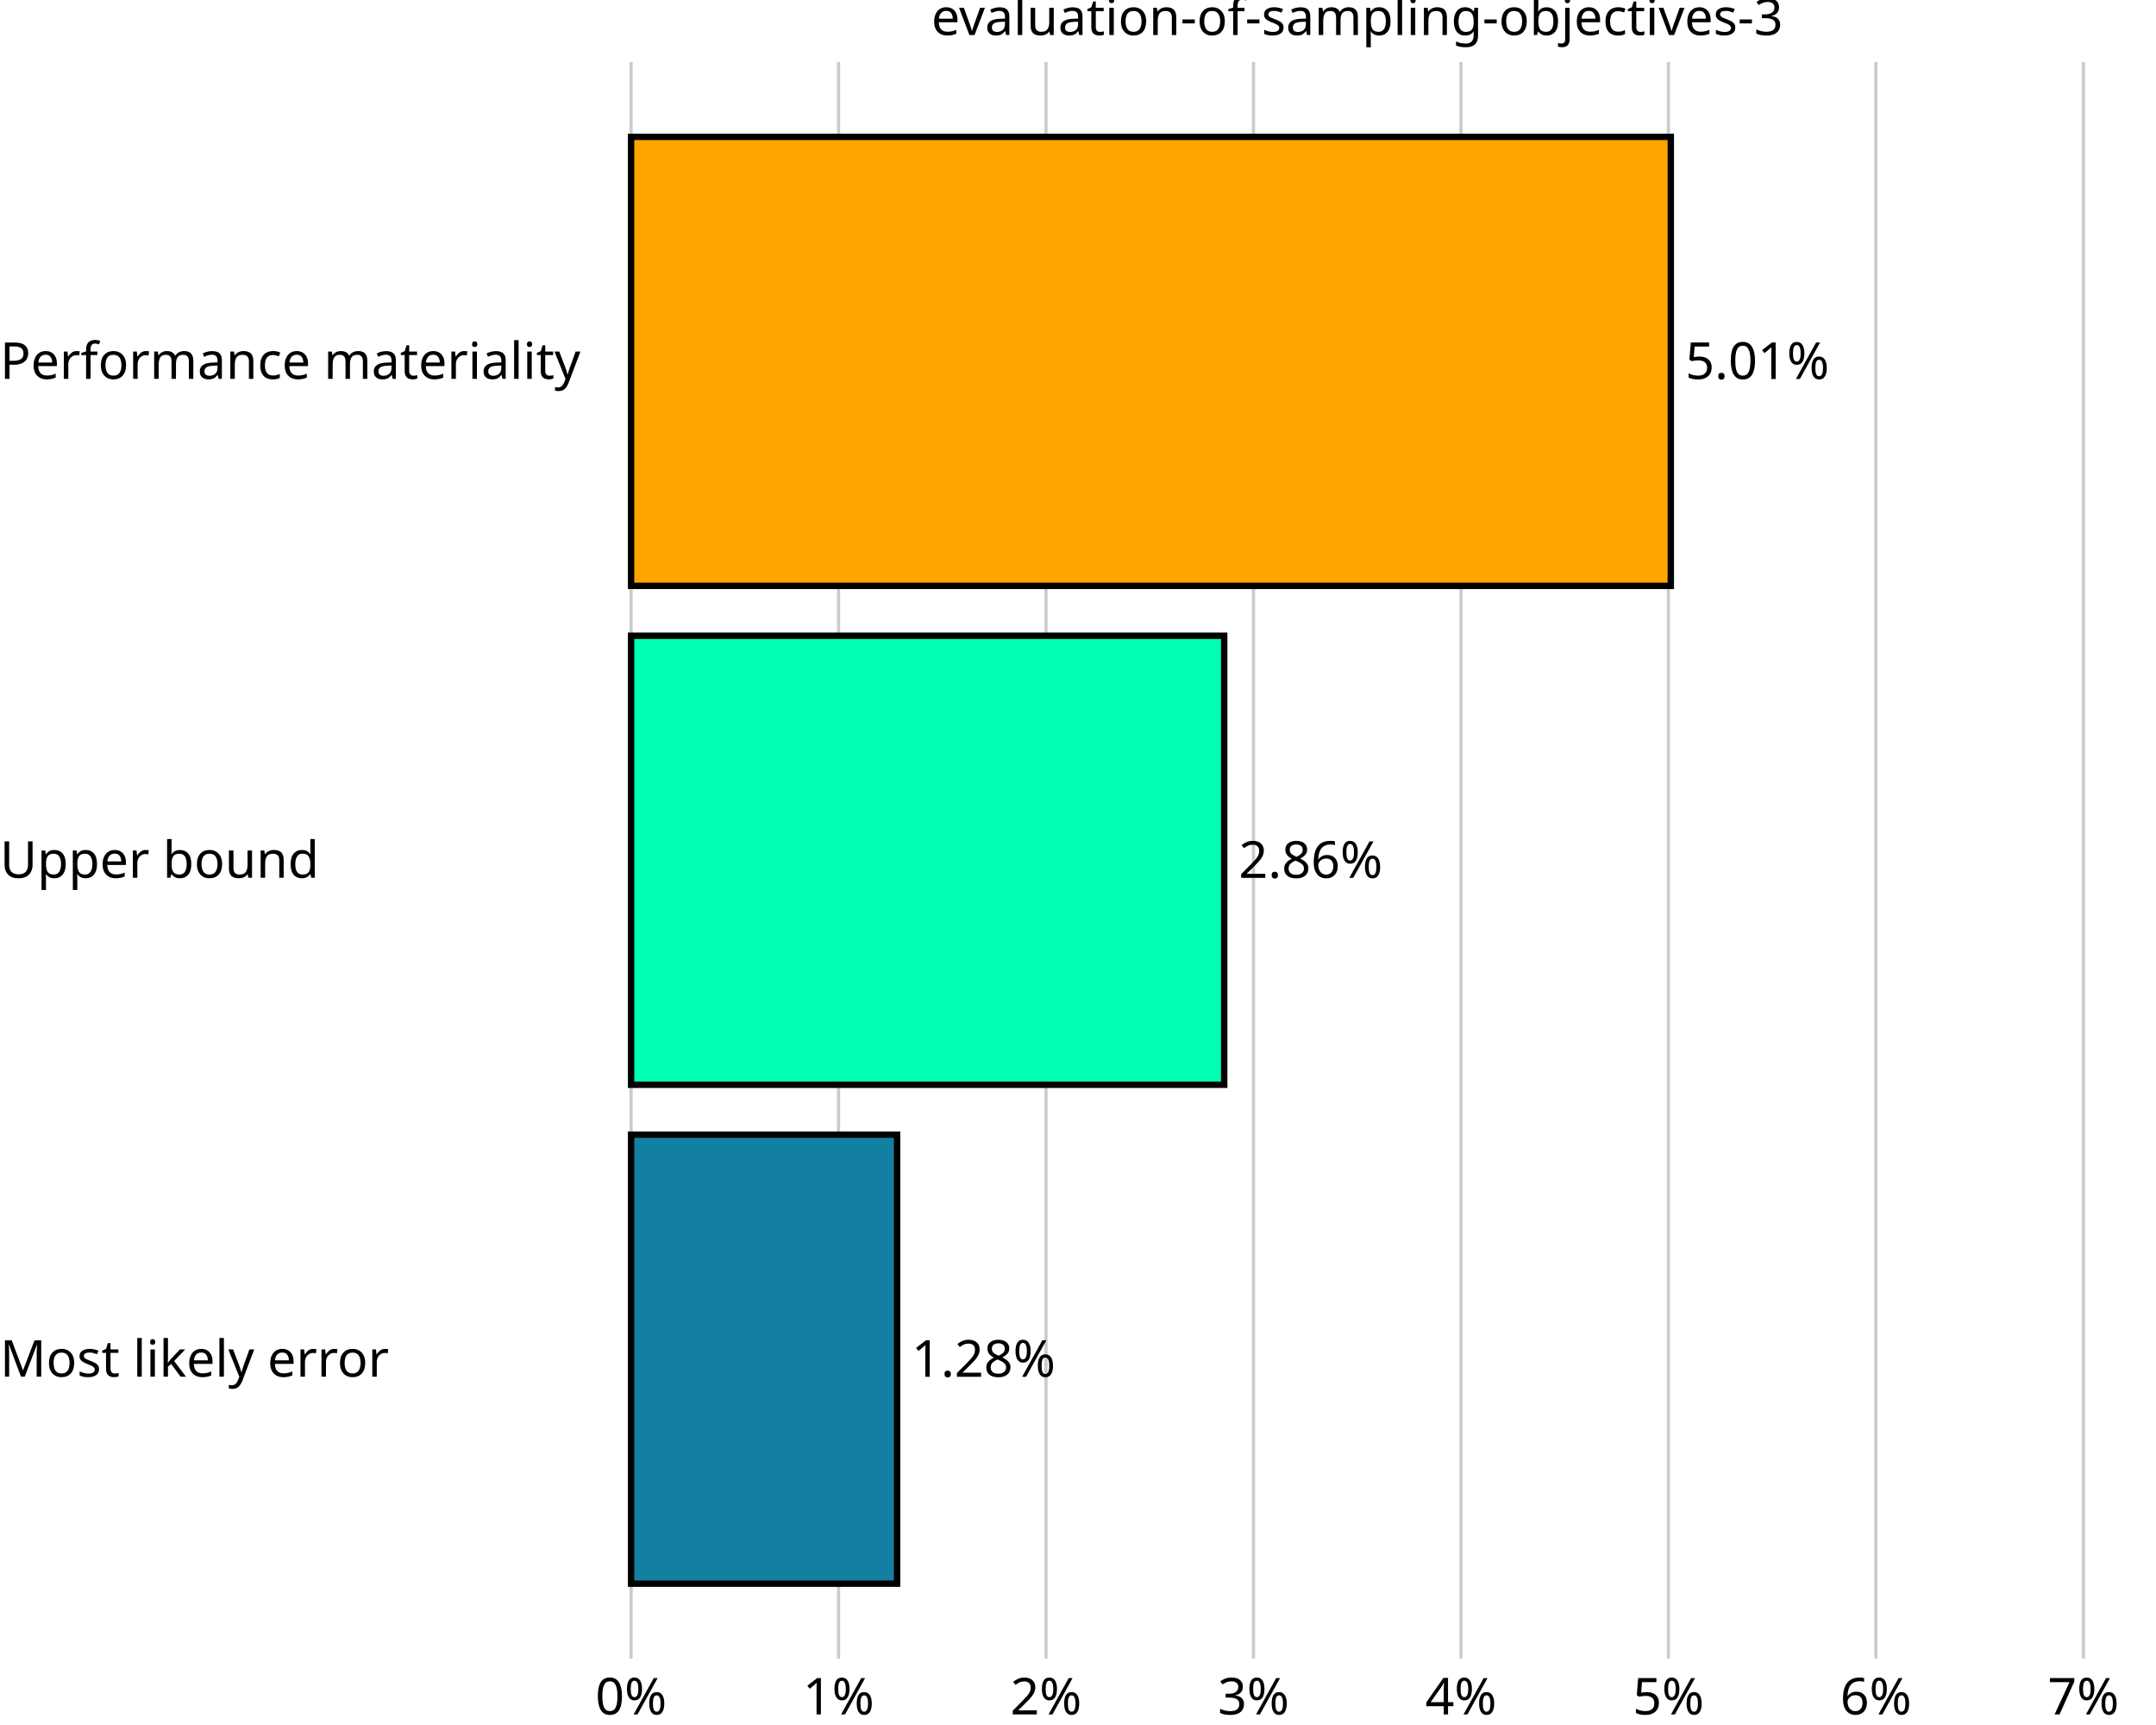
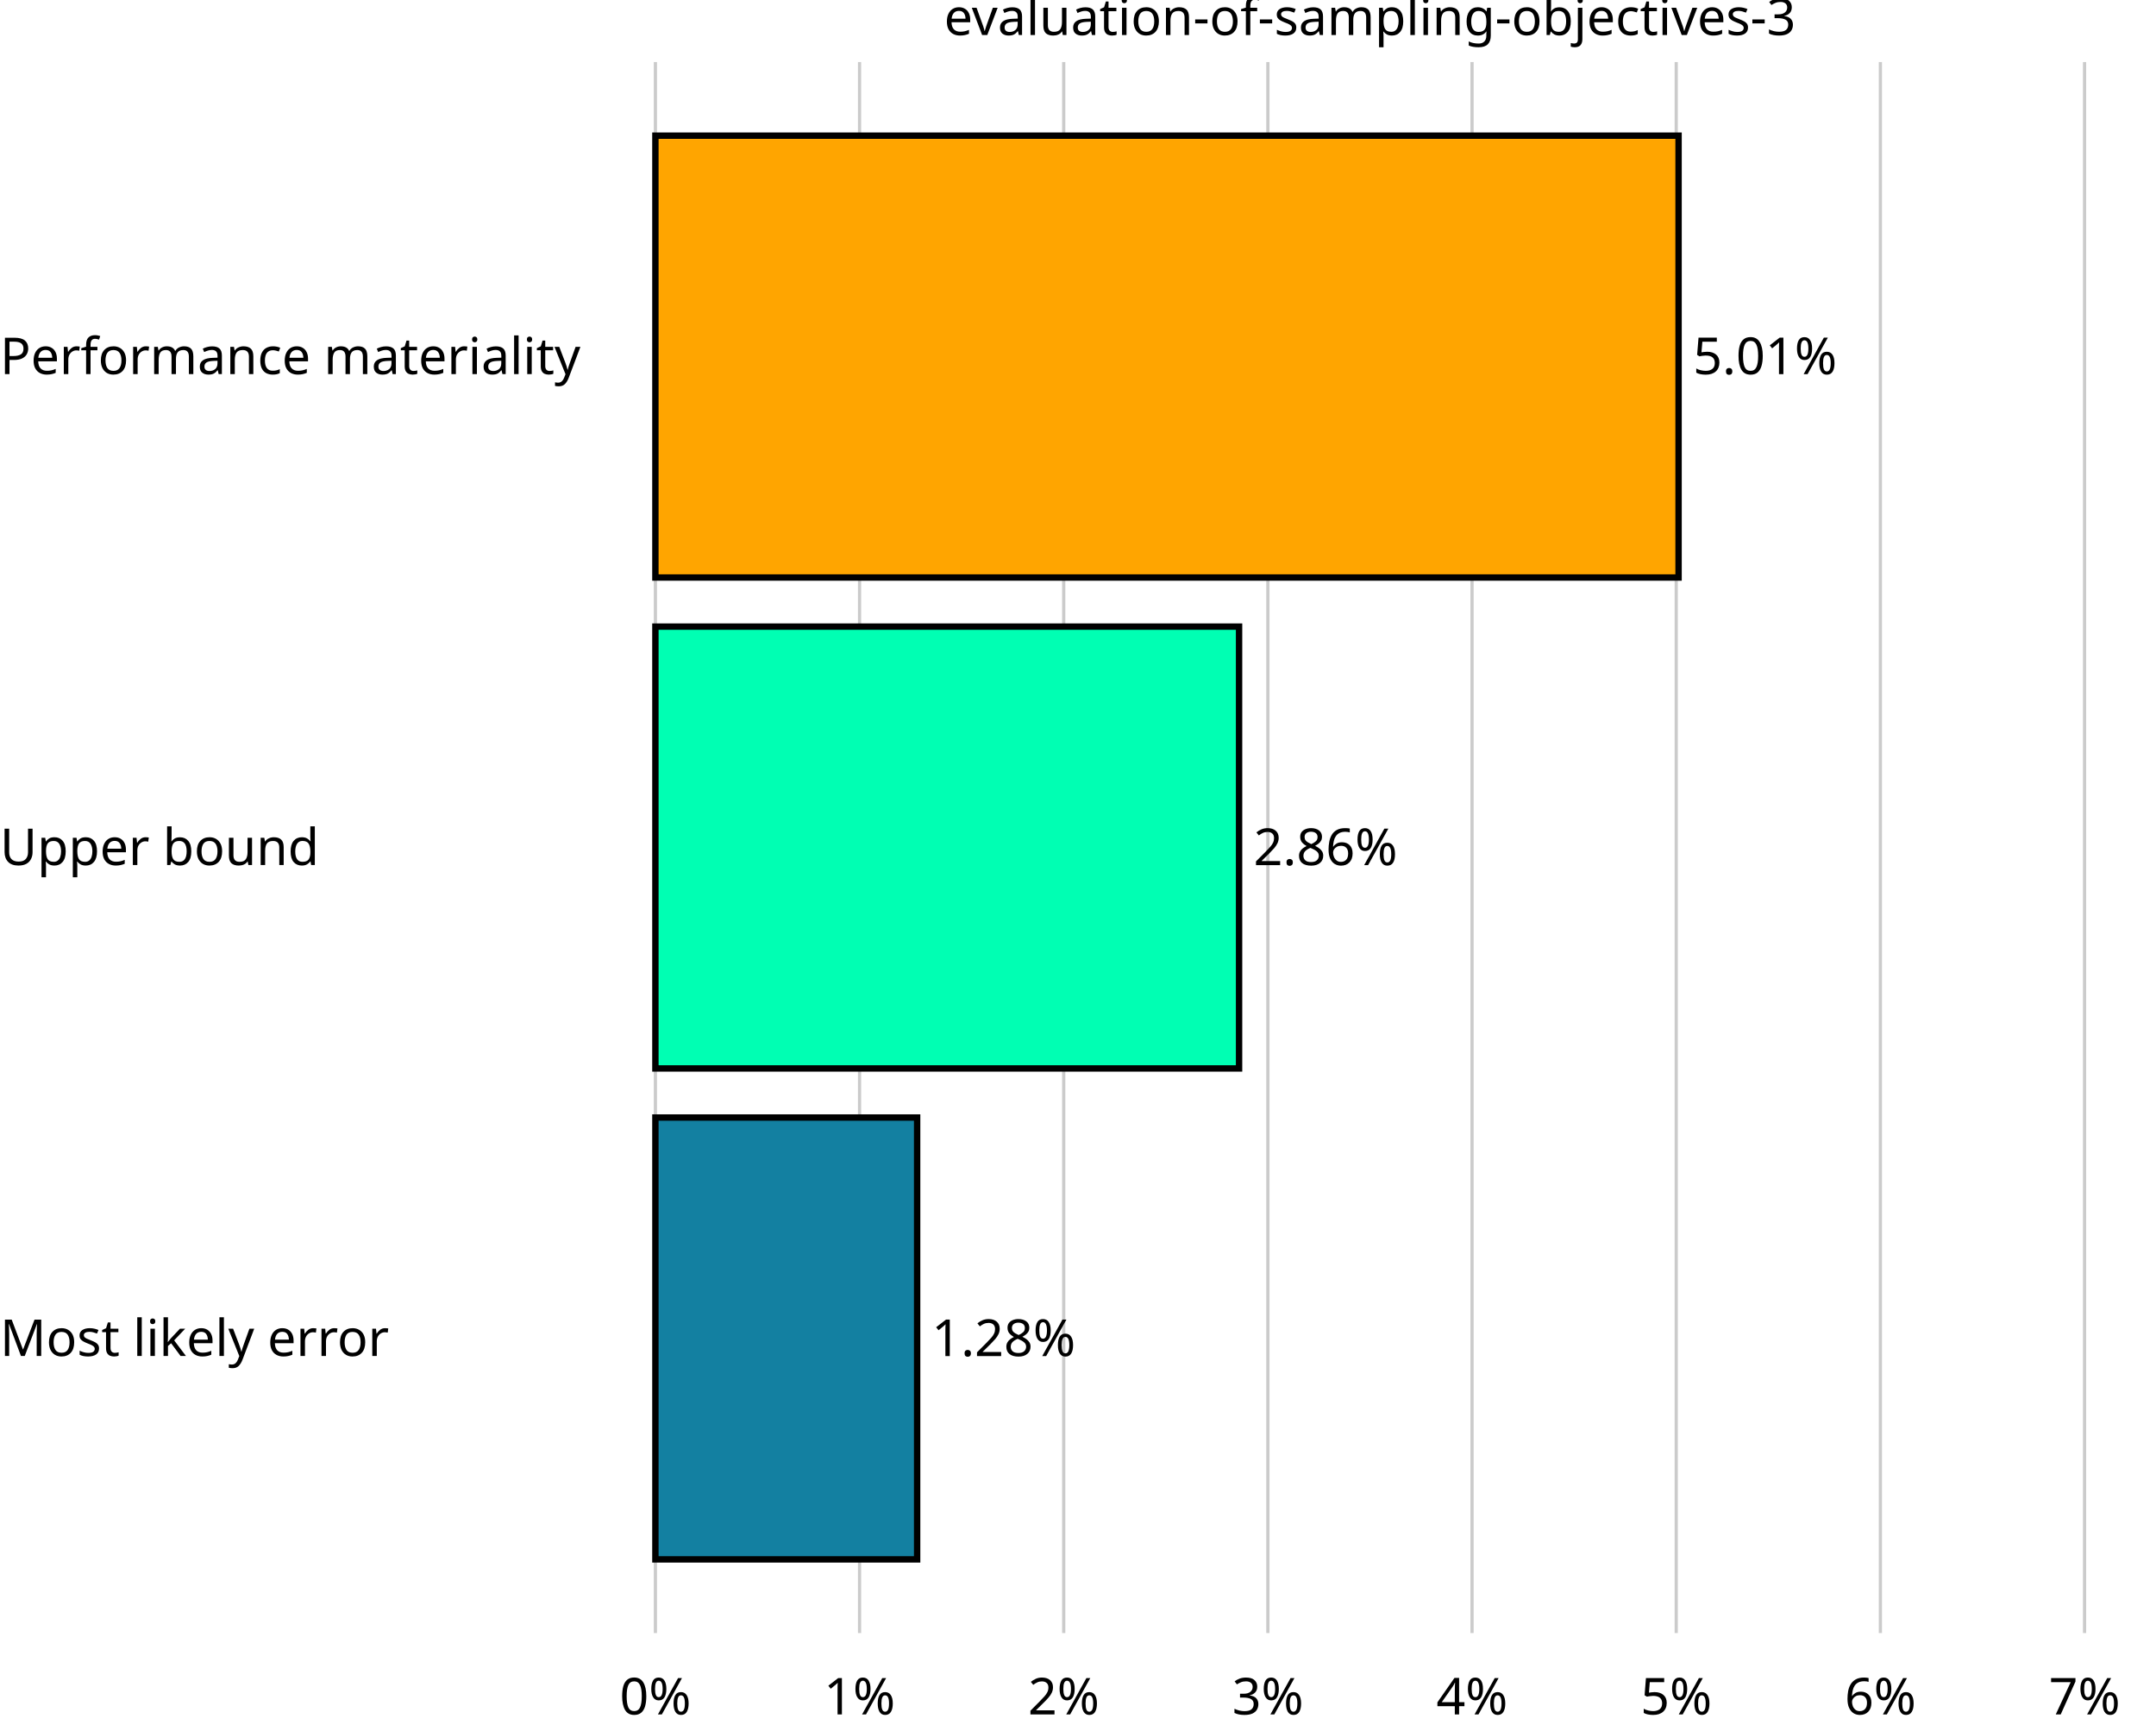
<svg xmlns="http://www.w3.org/2000/svg" class="svglite" data-engine-version="2.0" width="720.00pt" height="576.00pt" viewBox="0 0 720.00 576.00">
  <defs>
    <style type="text/css">
    .svglite line, .svglite polyline, .svglite polygon, .svglite path, .svglite rect, .svglite circle {
      fill: none;
      stroke: #000000;
      stroke-linecap: round;
      stroke-linejoin: round;
      stroke-miterlimit: 10.00;
    }
  </style>
  </defs>
  <rect width="100%" height="100%" style="stroke: none; fill: #FFFFFF;" />
  <defs>
    <clipPath id="cpMC4wMHw3MjAuMDB8MC4wMHw1NzYuMDA=">
      <rect x="0.00" y="0.00" width="720.00" height="576.00" />
    </clipPath>
  </defs>
  <g clip-path="url(#cpMC4wMHw3MjAuMDB8MC4wMHw1NzYuMDA=)">
    <rect x="0.00" y="0.00" width="720.00" height="576.00" style="stroke-width: 10.67; stroke: none;" />
  </g>
  <defs>
-     <clipPath id="cpMTg2LjUwfDcyMC4wMHwyMC43MXw1NTMuODA=">
-       <rect x="186.50" y="20.71" width="533.50" height="533.09" />
+     <clipPath id="cpMTk1LjAxfDcyMC4wMHwyMC43MXw1NDUuMjk=">
+       <rect x="195.01" y="20.71" width="524.99" height="524.59" />
    </clipPath>
  </defs>
-   <g clip-path="url(#cpMTg2LjUwfDcyMC4wMHwyMC43MXw1NTMuODA=)">
-     <rect x="186.50" y="20.71" width="533.50" height="533.09" style="stroke-width: 10.67; stroke: none;" />
-     <polyline points="210.75,553.80 210.75,20.71 " style="stroke-width: 1.07; stroke: #CBCBCB; stroke-linecap: butt;" />
-     <polyline points="280.04,553.80 280.04,20.71 " style="stroke-width: 1.07; stroke: #CBCBCB; stroke-linecap: butt;" />
-     <polyline points="349.32,553.80 349.32,20.71 " style="stroke-width: 1.07; stroke: #CBCBCB; stroke-linecap: butt;" />
-     <polyline points="418.61,553.80 418.61,20.71 " style="stroke-width: 1.07; stroke: #CBCBCB; stroke-linecap: butt;" />
-     <polyline points="487.89,553.80 487.89,20.71 " style="stroke-width: 1.07; stroke: #CBCBCB; stroke-linecap: butt;" />
-     <polyline points="557.18,553.80 557.18,20.71 " style="stroke-width: 1.07; stroke: #CBCBCB; stroke-linecap: butt;" />
-     <polyline points="626.46,553.80 626.46,20.71 " style="stroke-width: 1.07; stroke: #CBCBCB; stroke-linecap: butt;" />
-     <polyline points="695.75,553.80 695.75,20.71 " style="stroke-width: 1.07; stroke: #CBCBCB; stroke-linecap: butt;" />
-     <rect x="210.75" y="378.88" width="88.83" height="149.93" style="stroke-width: 2.13; stroke-linecap: butt; stroke-linejoin: miter; fill: #1380A1;" />
-     <rect x="210.75" y="212.29" width="198.08" height="149.93" style="stroke-width: 2.13; stroke-linecap: butt; stroke-linejoin: miter; fill: #00FFB3;" />
-     <rect x="210.75" y="45.70" width="347.22" height="149.93" style="stroke-width: 2.13; stroke-linecap: butt; stroke-linejoin: miter; fill: #FFA500;" />
-     <text x="304.42" y="459.72" style="font-size: 17.07px; font-family: sans;" textLength="48.41px" lengthAdjust="spacingAndGlyphs">1.28%</text>
-     <text x="413.67" y="293.13" style="font-size: 17.07px; font-family: sans;" textLength="48.41px" lengthAdjust="spacingAndGlyphs">2.86%</text>
-     <text x="562.82" y="126.54" style="font-size: 17.07px; font-family: sans;" textLength="48.41px" lengthAdjust="spacingAndGlyphs">5.01%</text>
-     <rect x="186.50" y="20.71" width="533.50" height="533.09" style="stroke-width: 0.00; stroke: none;" />
+   <g clip-path="url(#cpMTk1LjAxfDcyMC4wMHwyMC43MXw1NDUuMjk=)">
+     <rect x="195.01" y="20.71" width="524.99" height="524.59" style="stroke-width: 10.67; stroke: none;" />
+     <polyline points="218.87,545.29 218.87,20.71 " style="stroke-width: 1.07; stroke: #CBCBCB; stroke-linecap: butt;" />
+     <polyline points="287.05,545.29 287.05,20.71 " style="stroke-width: 1.07; stroke: #CBCBCB; stroke-linecap: butt;" />
+     <polyline points="355.23,545.29 355.23,20.71 " style="stroke-width: 1.07; stroke: #CBCBCB; stroke-linecap: butt;" />
+     <polyline points="423.41,545.29 423.41,20.71 " style="stroke-width: 1.07; stroke: #CBCBCB; stroke-linecap: butt;" />
+     <polyline points="491.59,545.29 491.59,20.71 " style="stroke-width: 1.07; stroke: #CBCBCB; stroke-linecap: butt;" />
+     <polyline points="559.78,545.29 559.78,20.71 " style="stroke-width: 1.07; stroke: #CBCBCB; stroke-linecap: butt;" />
+     <polyline points="627.96,545.29 627.96,20.71 " style="stroke-width: 1.07; stroke: #CBCBCB; stroke-linecap: butt;" />
+     <polyline points="696.14,545.29 696.14,20.71 " style="stroke-width: 1.07; stroke: #CBCBCB; stroke-linecap: butt;" />
+     <rect x="218.87" y="373.16" width="87.41" height="147.54" style="stroke-width: 2.13; stroke-linecap: butt; stroke-linejoin: miter; fill: #1380A1;" />
+     <rect x="218.87" y="209.23" width="194.92" height="147.54" style="stroke-width: 2.13; stroke-linecap: butt; stroke-linejoin: miter; fill: #00FFB3;" />
+     <rect x="218.87" y="45.30" width="341.69" height="147.54" style="stroke-width: 2.13; stroke-linecap: butt; stroke-linejoin: miter; fill: #FFA500;" />
+     <text x="311.12" y="452.81" style="font-size: 17.07px; font-family: sans;" textLength="48.41px" lengthAdjust="spacingAndGlyphs">1.28%</text>
+     <text x="418.63" y="288.88" style="font-size: 17.07px; font-family: sans;" textLength="48.41px" lengthAdjust="spacingAndGlyphs">2.86%</text>
+     <text x="565.40" y="124.94" style="font-size: 17.07px; font-family: sans;" textLength="48.41px" lengthAdjust="spacingAndGlyphs">5.01%</text>
+     <rect x="195.01" y="20.71" width="524.99" height="524.59" style="stroke-width: 0.00; stroke: none;" />
  </g>
  <g clip-path="url(#cpMC4wMHw3MjAuMDB8MC4wMHw1NzYuMDA=)">
-     <polyline points="186.50,553.80 186.50,20.71 " style="stroke-width: 0.00; stroke: none; stroke-linecap: butt;" />
-     <text x="0.00" y="459.69" style="font-size: 17.00px; font-family: sans;" textLength="119.98px" lengthAdjust="spacingAndGlyphs">Most likely error</text>
-     <text x="0.00" y="293.10" style="font-size: 17.00px; font-family: sans;" textLength="98.31px" lengthAdjust="spacingAndGlyphs">Upper bound</text>
-     <text x="0.00" y="126.51" style="font-size: 17.00px; font-family: sans;" textLength="179.53px" lengthAdjust="spacingAndGlyphs">Performance materiality</text>
-     <polyline points="186.50,553.80 720.00,553.80 " style="stroke-width: 0.00; stroke: none; stroke-linecap: butt;" />
-     <text x="210.75" y="572.47" text-anchor="middle" style="font-size: 17.00px; font-family: sans;" textLength="24.57px" lengthAdjust="spacingAndGlyphs">0%</text>
-     <text x="280.04" y="572.47" text-anchor="middle" style="font-size: 17.00px; font-family: sans;" textLength="24.57px" lengthAdjust="spacingAndGlyphs">1%</text>
-     <text x="349.32" y="572.47" text-anchor="middle" style="font-size: 17.00px; font-family: sans;" textLength="24.57px" lengthAdjust="spacingAndGlyphs">2%</text>
-     <text x="418.61" y="572.47" text-anchor="middle" style="font-size: 17.00px; font-family: sans;" textLength="24.57px" lengthAdjust="spacingAndGlyphs">3%</text>
-     <text x="487.89" y="572.47" text-anchor="middle" style="font-size: 17.00px; font-family: sans;" textLength="24.57px" lengthAdjust="spacingAndGlyphs">4%</text>
-     <text x="557.18" y="572.47" text-anchor="middle" style="font-size: 17.00px; font-family: sans;" textLength="24.57px" lengthAdjust="spacingAndGlyphs">5%</text>
-     <text x="626.46" y="572.47" text-anchor="middle" style="font-size: 17.00px; font-family: sans;" textLength="24.57px" lengthAdjust="spacingAndGlyphs">6%</text>
-     <text x="695.75" y="572.47" text-anchor="middle" style="font-size: 17.00px; font-family: sans;" textLength="24.57px" lengthAdjust="spacingAndGlyphs">7%</text>
-     <text x="453.25" y="11.70" text-anchor="middle" style="font-size: 17.00px; font-family: sans;" textLength="267.44px" lengthAdjust="spacingAndGlyphs">evaluation-of-sampling-objectives-3</text>
+     <polyline points="195.01,545.29 195.01,20.71 " style="stroke-width: 0.00; stroke: none; stroke-linecap: butt;" />
+     <text x="-0" y="452.78" style="font-size: 17.00px; font-family: sans;" textLength="119.98px" lengthAdjust="spacingAndGlyphs">Most likely error</text>
+     <text x="-0" y="288.85" style="font-size: 17.00px; font-family: sans;" textLength="98.31px" lengthAdjust="spacingAndGlyphs">Upper bound</text>
+     <text x="-0" y="124.92" style="font-size: 17.00px; font-family: sans;" textLength="179.53px" lengthAdjust="spacingAndGlyphs">Performance materiality</text>
+     <polyline points="195.01,545.29 720.00,545.29 " style="stroke-width: 0.00; stroke: none; stroke-linecap: butt;" />
+     <text x="218.87" y="572.47" text-anchor="middle" style="font-size: 17.00px; font-family: sans;" textLength="24.57px" lengthAdjust="spacingAndGlyphs">0%</text>
+     <text x="287.05" y="572.47" text-anchor="middle" style="font-size: 17.00px; font-family: sans;" textLength="24.57px" lengthAdjust="spacingAndGlyphs">1%</text>
+     <text x="355.23" y="572.47" text-anchor="middle" style="font-size: 17.00px; font-family: sans;" textLength="24.57px" lengthAdjust="spacingAndGlyphs">2%</text>
+     <text x="423.41" y="572.47" text-anchor="middle" style="font-size: 17.00px; font-family: sans;" textLength="24.57px" lengthAdjust="spacingAndGlyphs">3%</text>
+     <text x="491.59" y="572.47" text-anchor="middle" style="font-size: 17.00px; font-family: sans;" textLength="24.57px" lengthAdjust="spacingAndGlyphs">4%</text>
+     <text x="559.78" y="572.47" text-anchor="middle" style="font-size: 17.00px; font-family: sans;" textLength="24.57px" lengthAdjust="spacingAndGlyphs">5%</text>
+     <text x="627.96" y="572.47" text-anchor="middle" style="font-size: 17.00px; font-family: sans;" textLength="24.57px" lengthAdjust="spacingAndGlyphs">6%</text>
+     <text x="696.14" y="572.47" text-anchor="middle" style="font-size: 17.00px; font-family: sans;" textLength="24.57px" lengthAdjust="spacingAndGlyphs">7%</text>
+     <text x="457.50" y="11.70" text-anchor="middle" style="font-size: 17.00px; font-family: sans;" textLength="267.44px" lengthAdjust="spacingAndGlyphs">evaluation-of-sampling-objectives-3</text>
  </g>
</svg>
